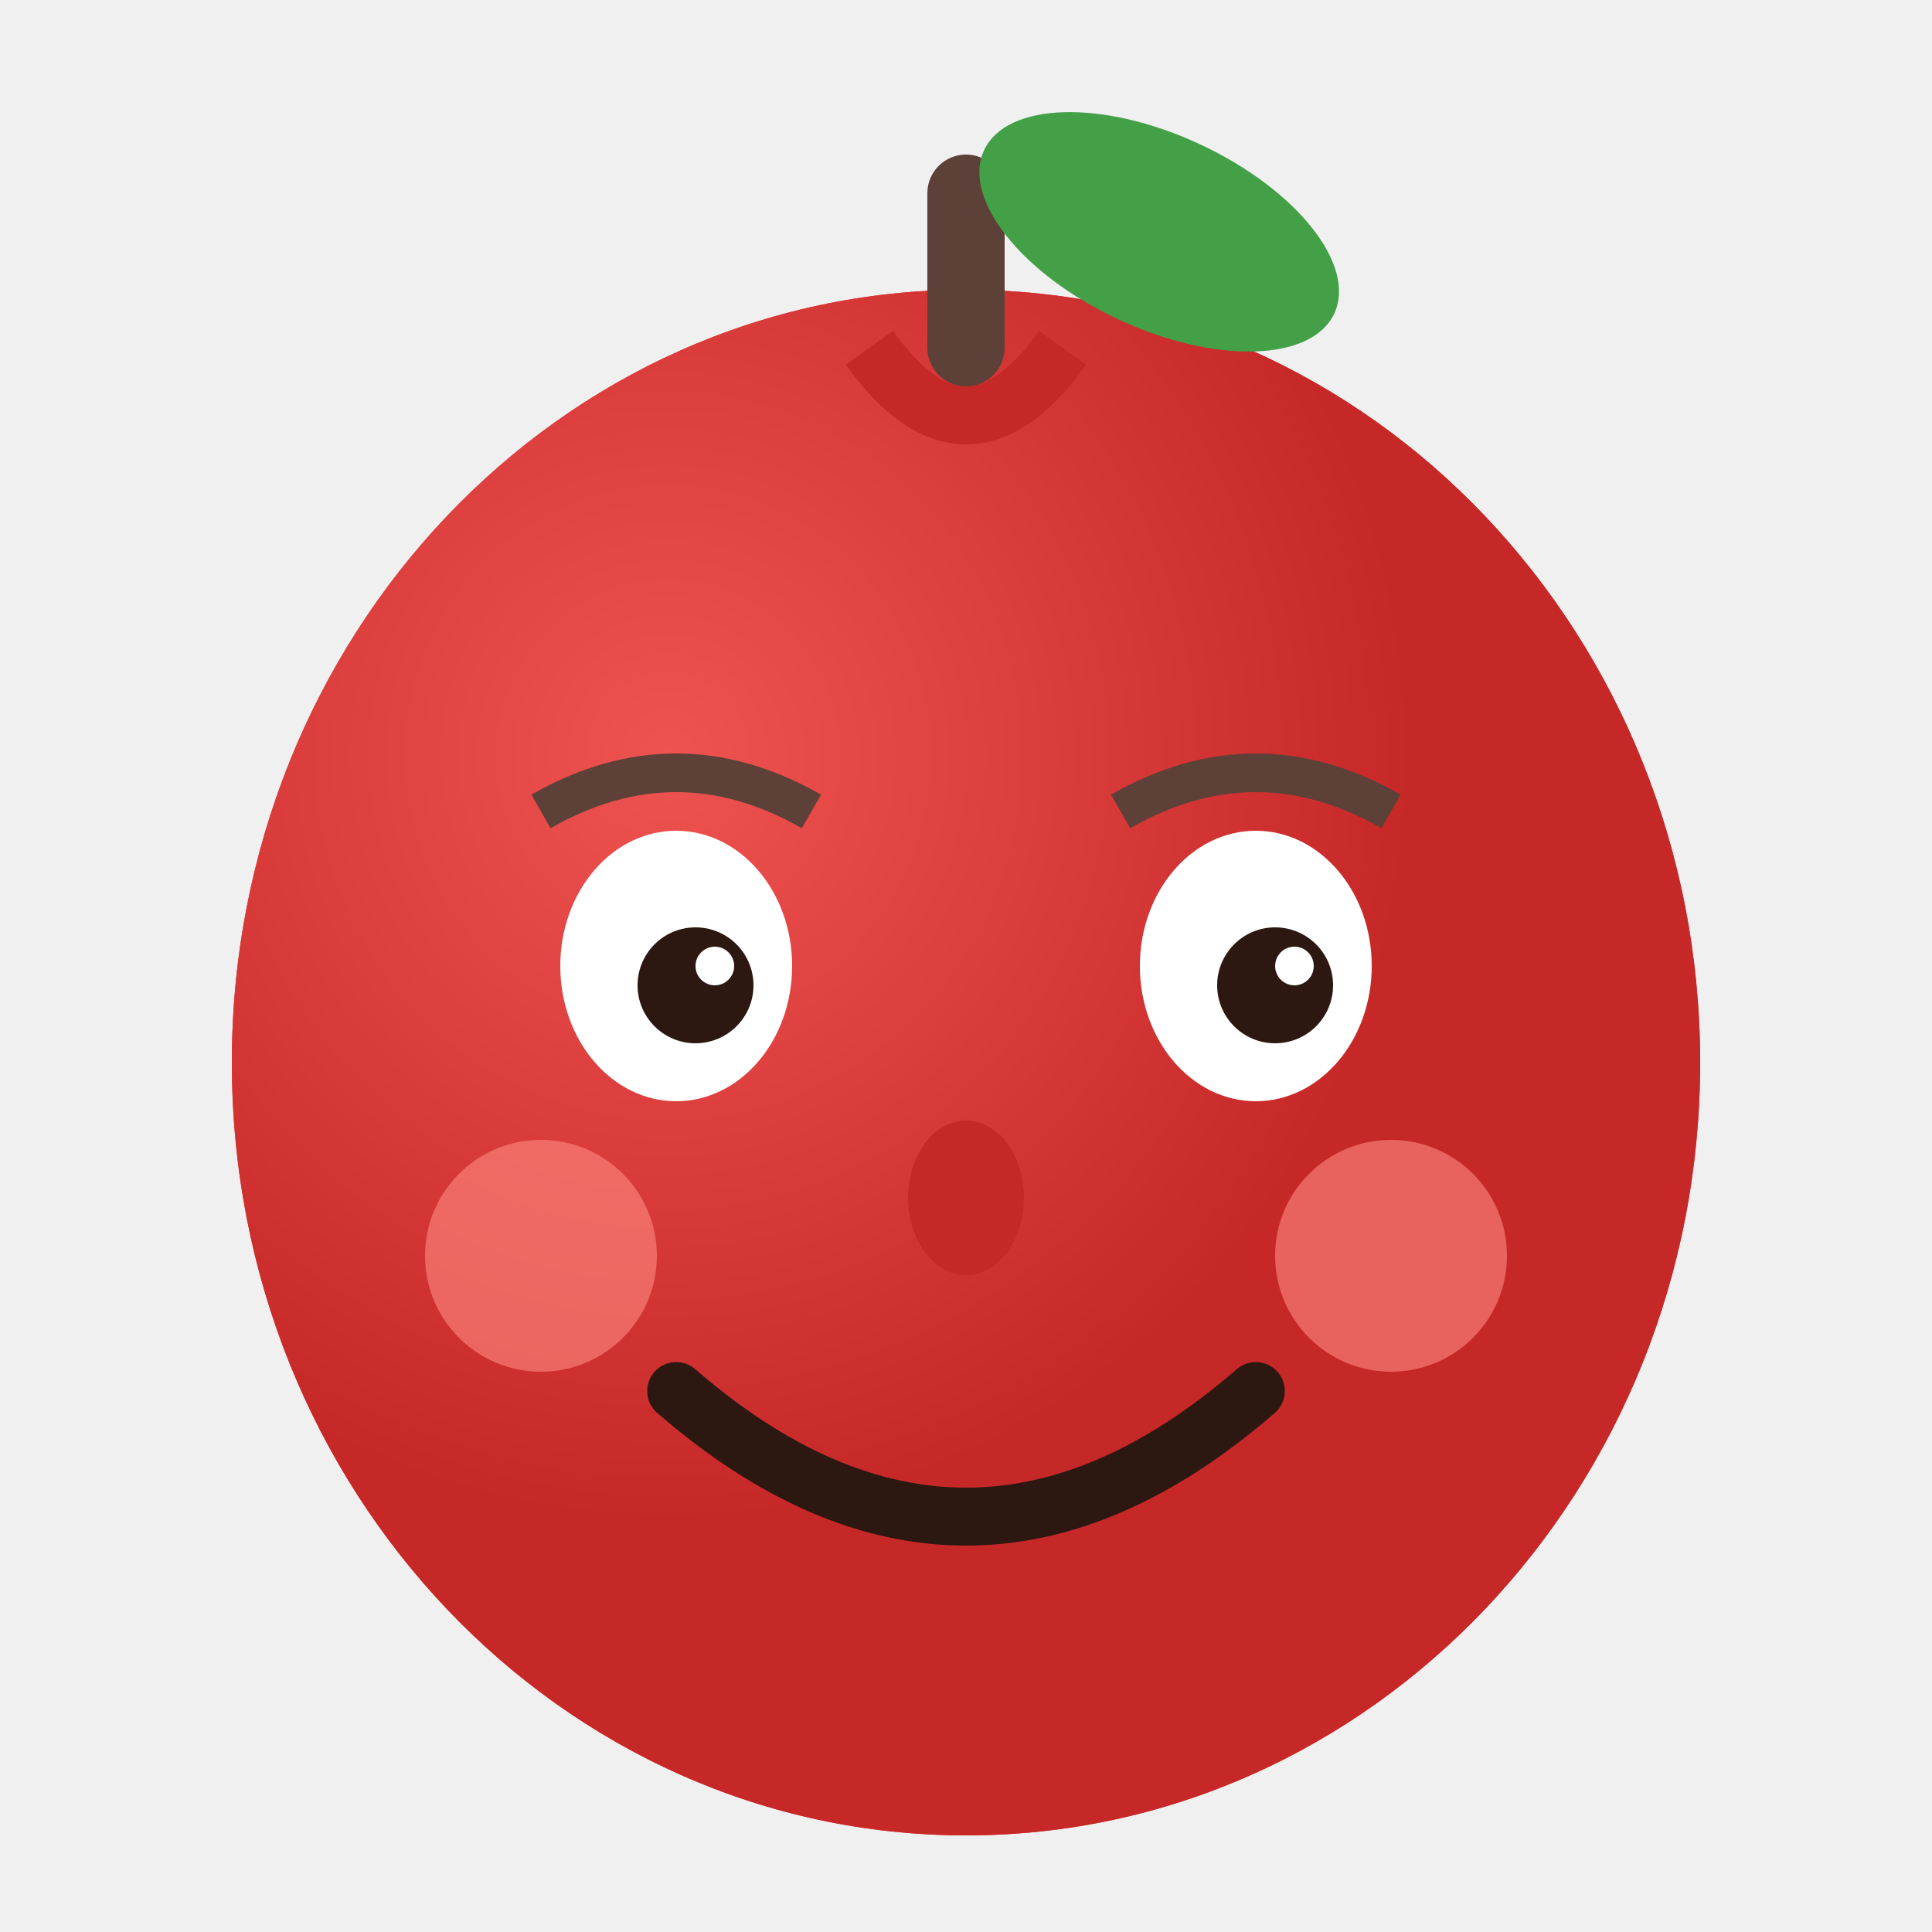
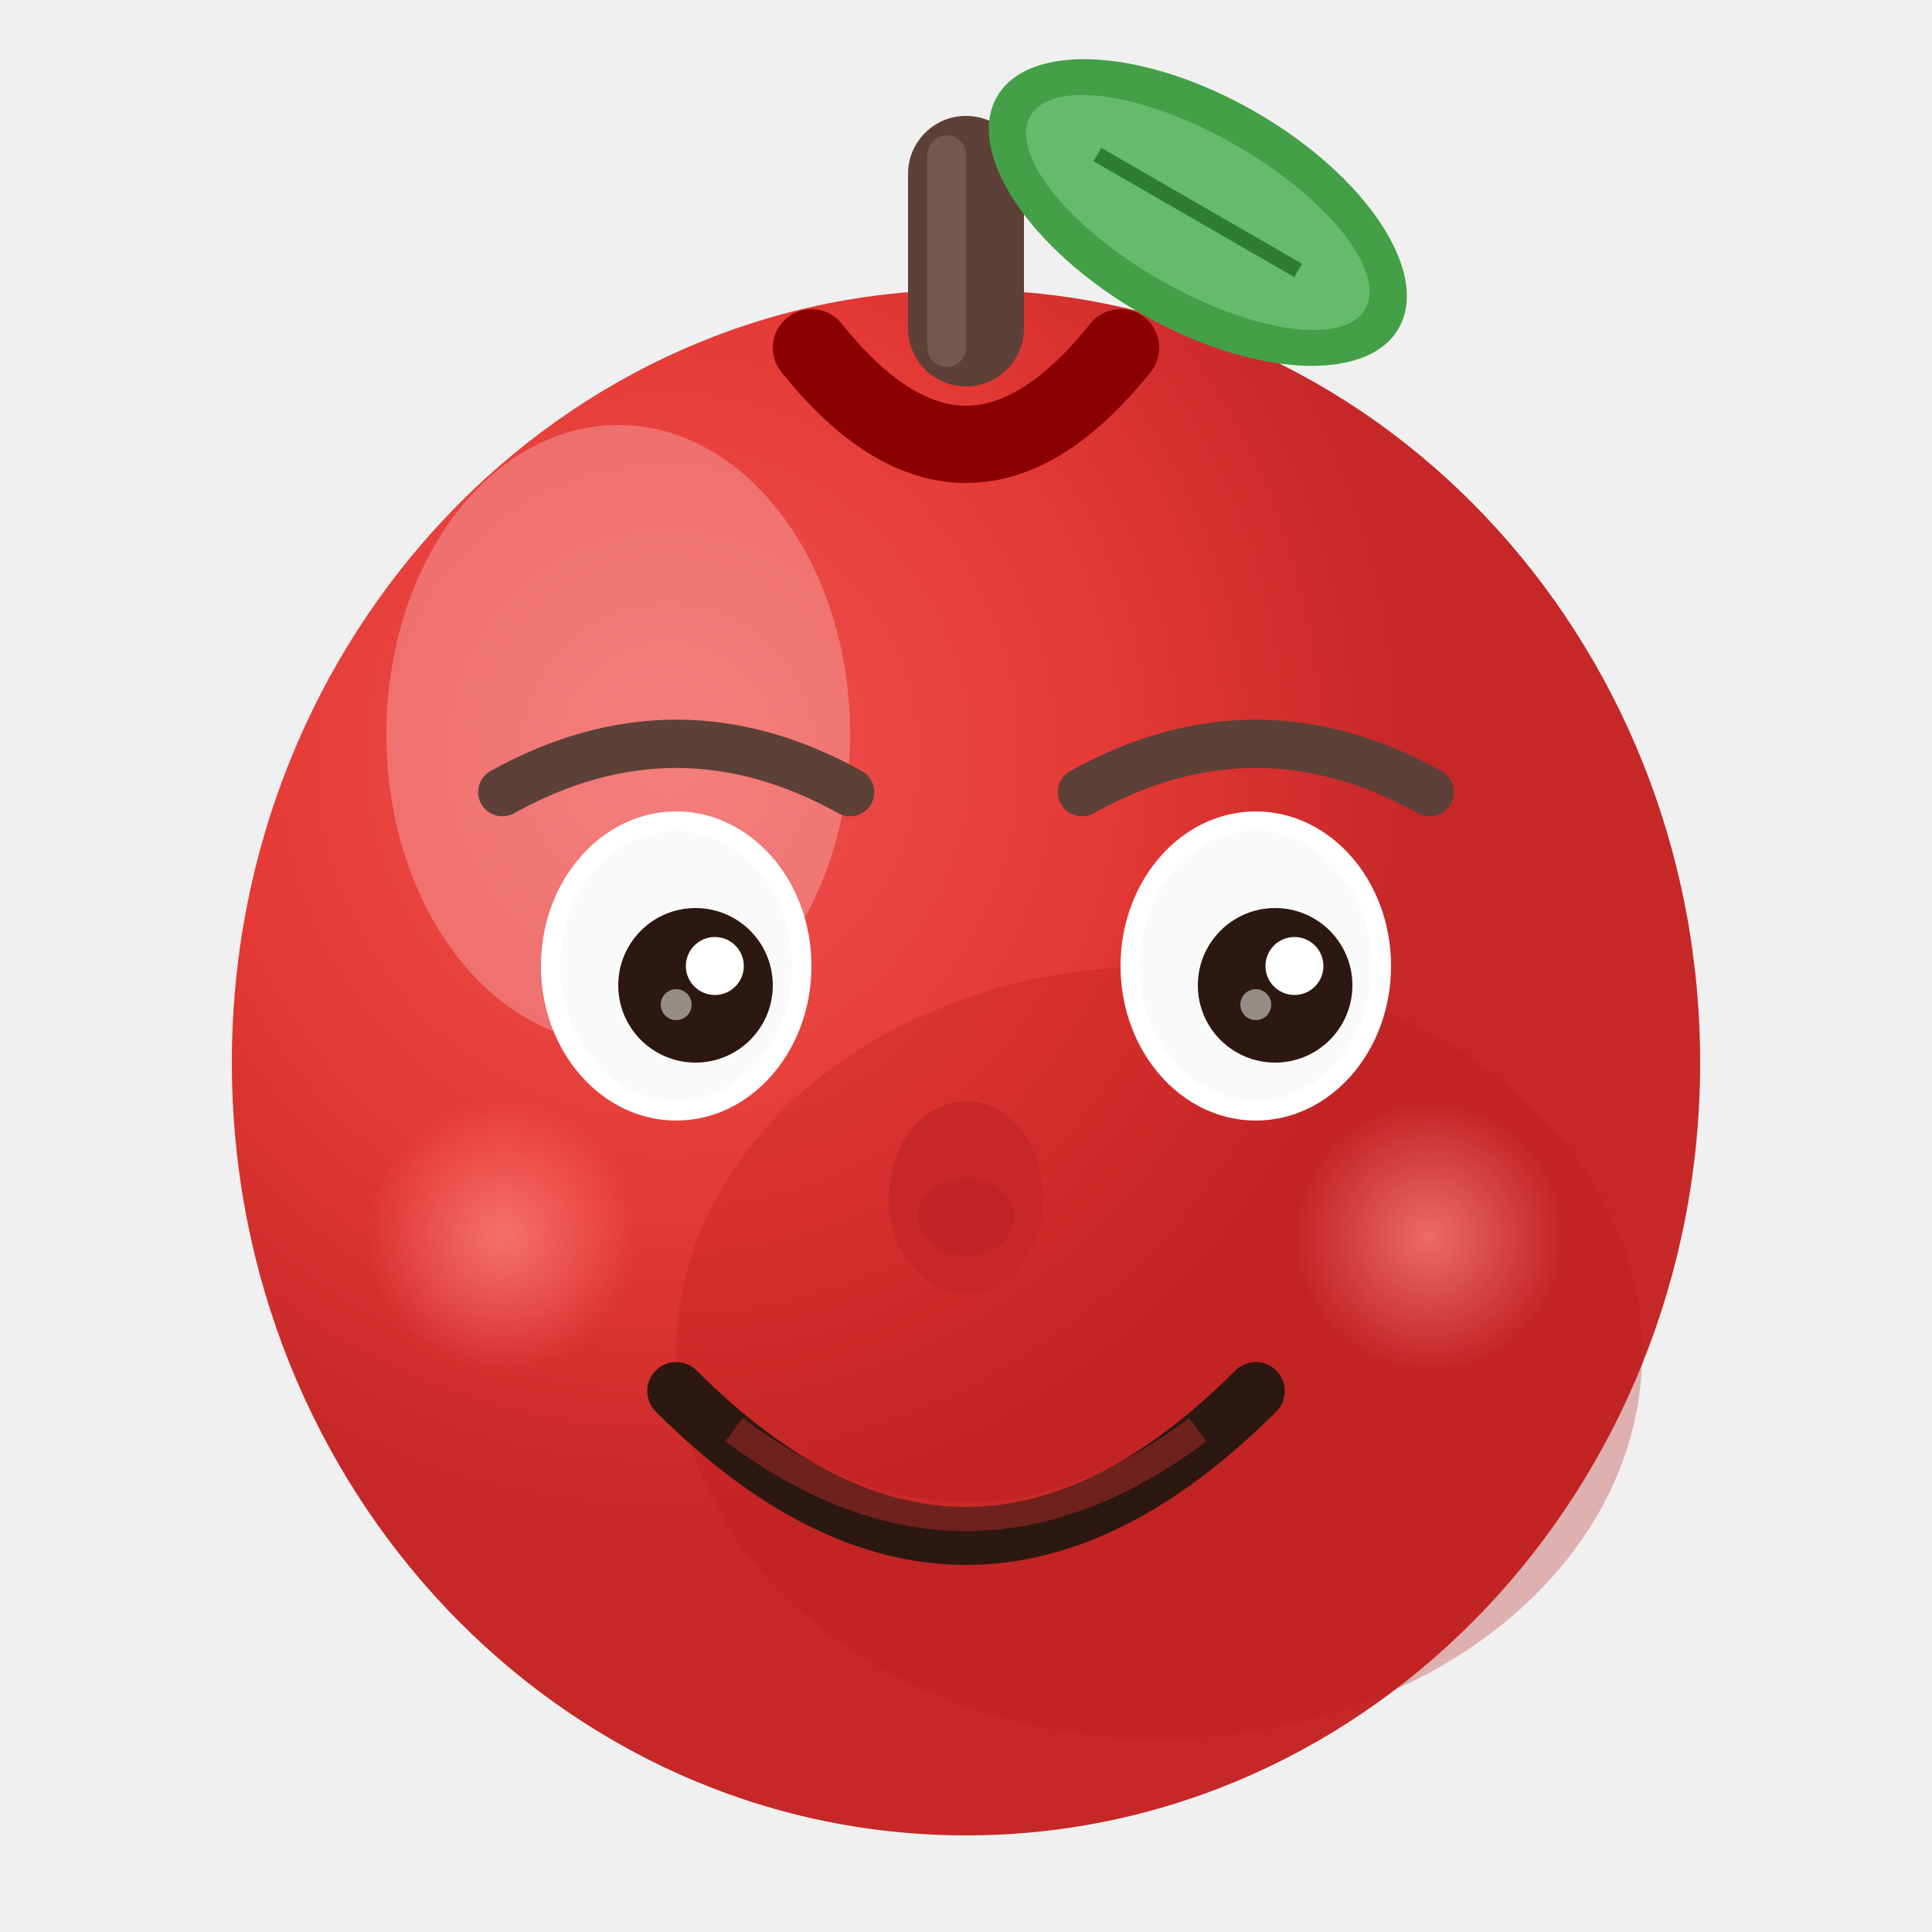
<svg xmlns="http://www.w3.org/2000/svg" viewBox="0 0 100 100">
-   <ellipse cx="50" cy="55" rx="38" ry="40" fill="#E53935" />
  <ellipse cx="50" cy="55" rx="38" ry="40" fill="url(#appleGrad)" />
-   <path d="M45 18 Q50 25 55 18" stroke="#C62828" stroke-width="3" fill="none" />
-   <rect x="48" y="8" width="4" height="12" rx="2" fill="#5D4037" />
-   <ellipse cx="60" cy="12" rx="10" ry="5" fill="#43A047" transform="rotate(25 60 12)" />
-   <ellipse cx="35" cy="50" rx="6" ry="7" fill="white" />
-   <ellipse cx="65" cy="50" rx="6" ry="7" fill="white" />
-   <circle cx="36" cy="51" r="3" fill="#2C1810" />
-   <circle cx="66" cy="51" r="3" fill="#2C1810" />
-   <circle cx="37" cy="50" r="1" fill="white" />
-   <circle cx="67" cy="50" r="1" fill="white" />
-   <path d="M28 42 Q35 38 42 42" stroke="#5D4037" stroke-width="2" fill="none" />
-   <path d="M58 42 Q65 38 72 42" stroke="#5D4037" stroke-width="2" fill="none" />
-   <ellipse cx="50" cy="62" rx="3" ry="4" fill="#C62828" />
-   <path d="M35 72 Q50 85 65 72" stroke="#2C1810" stroke-width="3" fill="none" stroke-linecap="round" />
-   <circle cx="28" cy="65" r="6" fill="#FF8A80" opacity="0.6" />
-   <circle cx="72" cy="65" r="6" fill="#FF8A80" opacity="0.6" />
+   <ellipse cx="60" cy="70" rx="25" ry="20" fill="#B71C1C" opacity="0.3" />
+   <ellipse cx="32" cy="38" rx="12" ry="16" fill="white" opacity="0.25" />
+   <path d="M42 18 Q50 28 58 18" stroke="#8B0000" stroke-width="4" fill="none" stroke-linecap="round" />
+   <rect x="47" y="6" width="6" height="14" rx="3" fill="#5D4037" />
+   <rect x="48" y="7" width="2" height="12" rx="1" fill="#8D6E63" opacity="0.5" />
+   <ellipse cx="62" cy="11" rx="12" ry="6" fill="#43A047" transform="rotate(30 62 11)" />
+   <ellipse cx="62" cy="11" rx="10" ry="4" fill="#66BB6A" transform="rotate(30 62 11)" />
+   <path d="M56 11 Q62 11 68 11" stroke="#2E7D32" stroke-width="0.8" fill="none" transform="rotate(30 62 11)" />
+   <ellipse cx="35" cy="50" rx="7" ry="8" fill="white" />
+   <ellipse cx="65" cy="50" rx="7" ry="8" fill="white" />
+   <ellipse cx="35" cy="50" rx="6" ry="7" fill="#FAFAFA" />
+   <ellipse cx="65" cy="50" rx="6" ry="7" fill="#FAFAFA" />
+   <circle cx="36" cy="51" r="4" fill="#2C1810" />
+   <circle cx="66" cy="51" r="4" fill="#2C1810" />
+   <circle cx="37" cy="50" r="1.5" fill="white" />
+   <circle cx="67" cy="50" r="1.5" fill="white" />
+   <circle cx="35" cy="52" r="0.8" fill="white" opacity="0.5" />
+   <circle cx="65" cy="52" r="0.8" fill="white" opacity="0.5" />
+   <path d="M26 41 Q35 36 44 41" stroke="#5D4037" stroke-width="2.5" fill="none" stroke-linecap="round" />
+   <path d="M56 41 Q65 36 74 41" stroke="#5D4037" stroke-width="2.5" fill="none" stroke-linecap="round" />
+   <ellipse cx="50" cy="62" rx="4" ry="5" fill="#C62828" />
+   <ellipse cx="50" cy="63" rx="2.5" ry="2" fill="#B71C1C" opacity="0.4" />
+   <path d="M35 72 Q50 87 65 72" stroke="#2C1810" stroke-width="3" fill="none" stroke-linecap="round" />
+   <path d="M38 74 Q50 83 62 74" stroke="#D32F2F" stroke-width="1.5" fill="none" opacity="0.4" />
+   <circle cx="26" cy="64" r="7" fill="url(#cheekGrad)" />
+   <circle cx="74" cy="64" r="7" fill="url(#cheekGrad)" />
  <defs>
    <radialGradient id="appleGrad" cx="30%" cy="30%">
      <stop offset="0%" stop-color="#EF5350" />
+       <stop offset="60%" stop-color="#E53935" />
      <stop offset="100%" stop-color="#C62828" />
+     </radialGradient>
+     <radialGradient id="cheekGrad" cx="50%" cy="50%">
+       <stop offset="0%" stop-color="#FF8A80" stop-opacity="0.7" />
+       <stop offset="100%" stop-color="#FF8A80" stop-opacity="0" />
    </radialGradient>
  </defs>
</svg>
